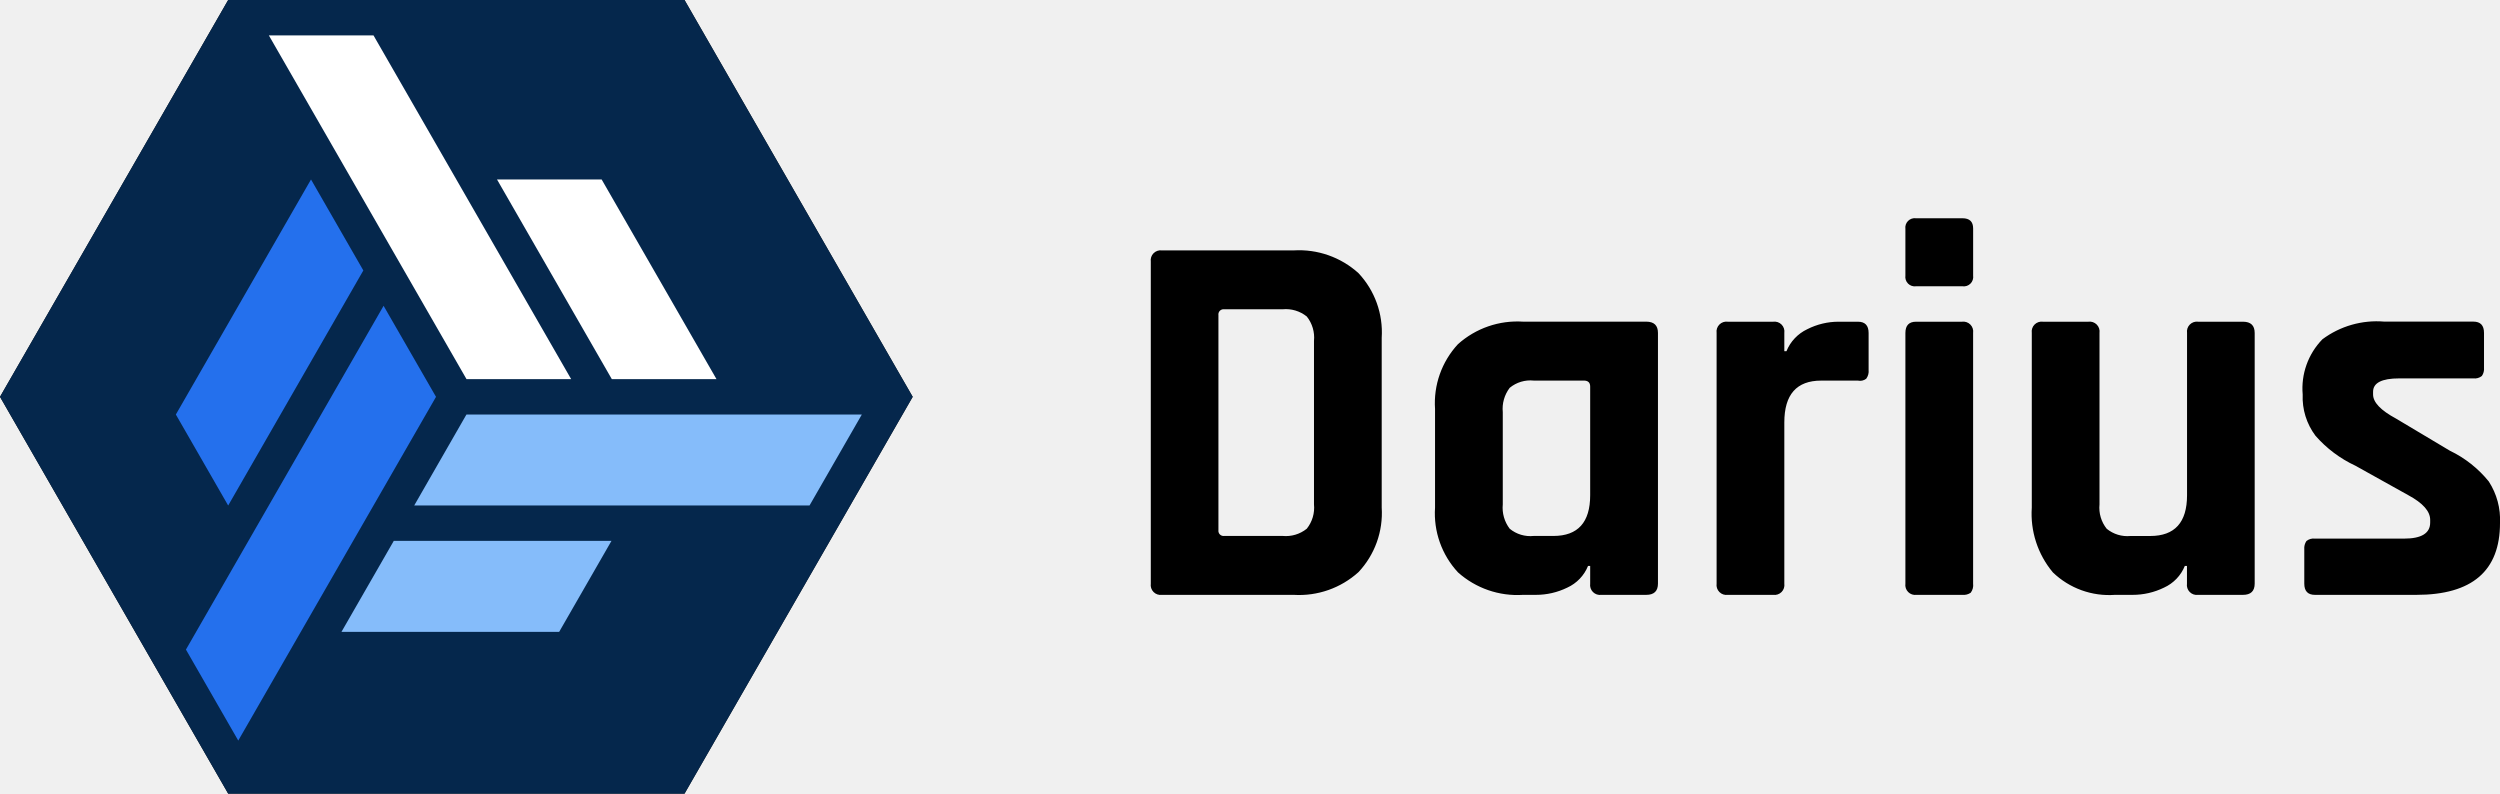
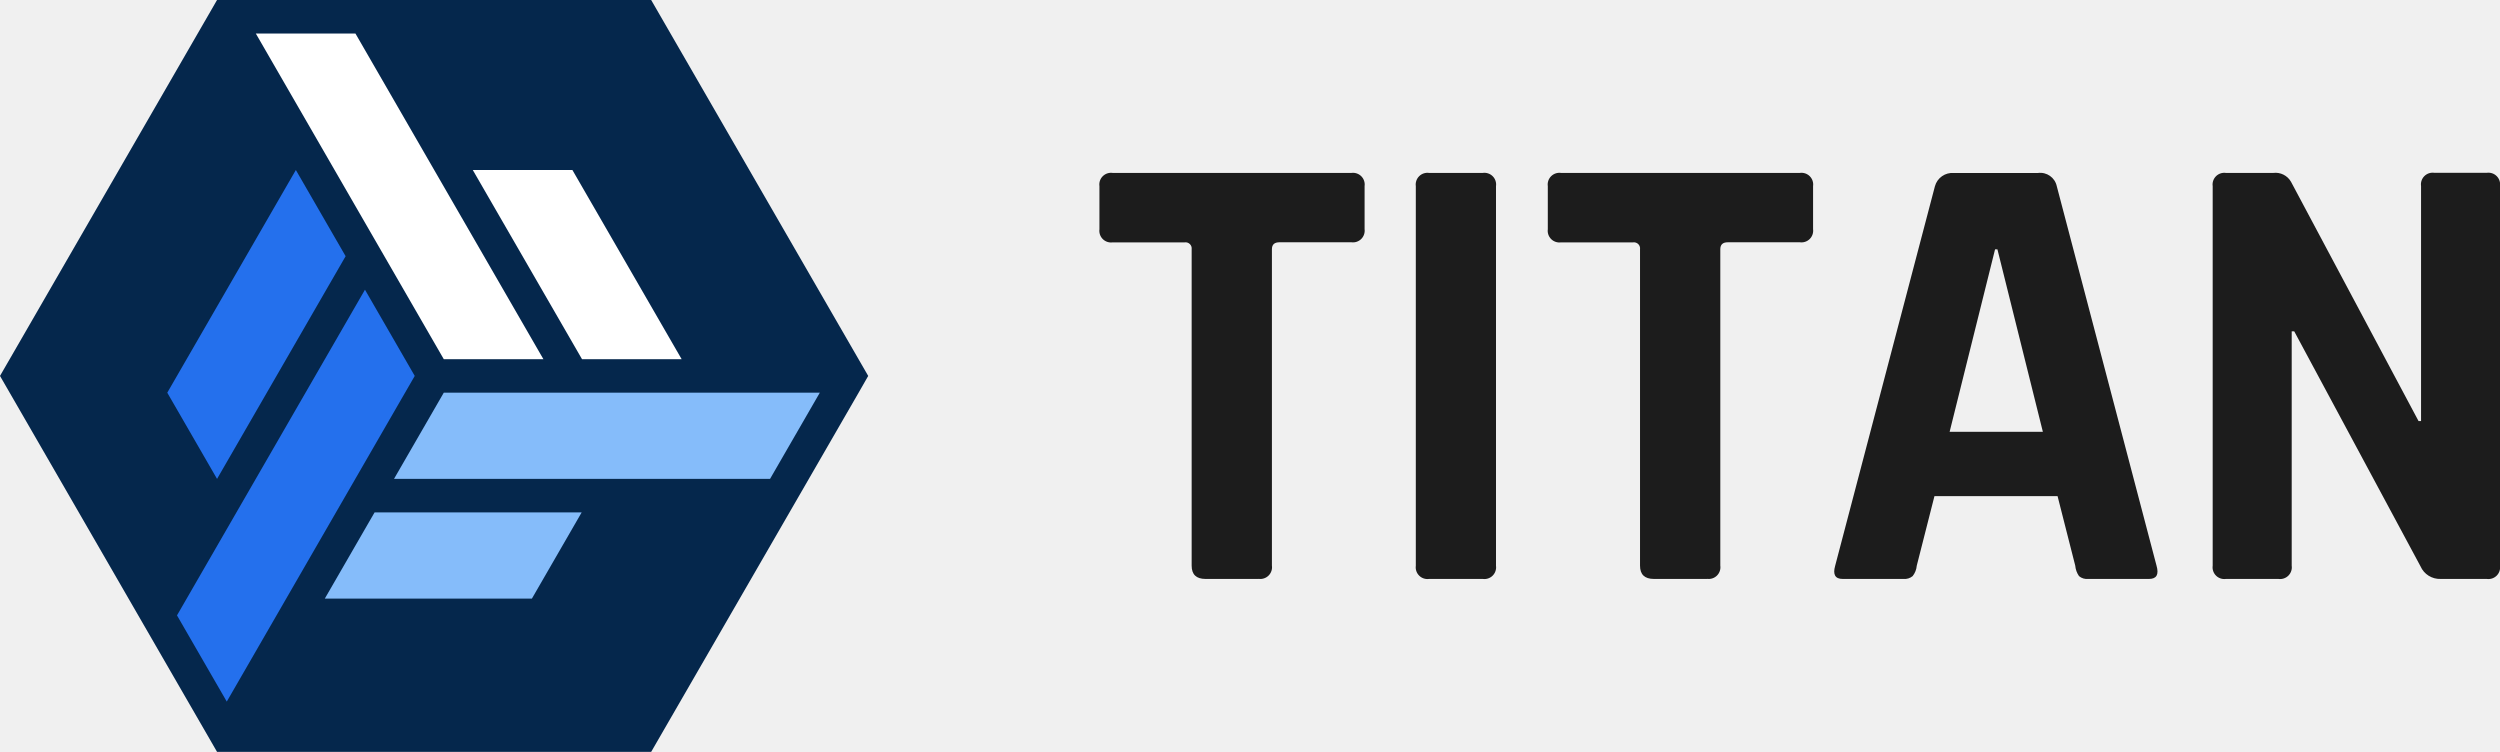
- <svg xmlns="http://www.w3.org/2000/svg" width="126" height="40" viewBox="0 0 126 40">
-   <path data-name="패스 1" d="m11.5 0-.512.892L0 20l7.325 12.739 3.663 6.37.512.891h23l7.325-12.738 3.662-6.37L46 20l-.513-.891L34.5 0z" style="fill:#1c1c1c" />
-   <path data-name="패스 2" d="m11.5 0-.512.892L0 20l7.325 12.739 3.663 6.37.512.891h23l7.325-12.738 3.662-6.37L46 20l-.513-.891L34.5 0z" style="fill:#05274c" />
-   <path data-name="패스 3" d="M47.828 26.114 45.191 30.7H25.267l2.633-4.586zM32.572 37.07H21.6l2.637-4.586h10.972z" transform="translate(-4.391 -5.223)" style="fill:#85bcfa" />
-   <path data-name="패스 4" d="m20.573 15.892-6.812 11.847-2.637-4.586 6.812-11.847z" transform="translate(-2.261 -2.261)" style="fill:#2470ed" />
-   <path data-name="패스 5" d="M24.367 23.854 14.4 41.178l-2.637-4.586 9.962-17.326z" transform="translate(-2.392 -3.853)" style="fill:#2470ed" />
-   <path data-name="패스 6" d="M26.969 19.554 17.007 2.229h5.274l9.962 17.325zm7.324 0L28.506 9.491h5.274l5.788 10.063z" transform="translate(-3.457 -.446)" style="fill:#fff" />
-   <path data-name="패스 7" d="M61.709 27.011h2.93a1.686 1.686 0 0 0 1.223-.364 1.7 1.7 0 0 0 .363-1.229v-8.237a1.7 1.7 0 0 0-.363-1.229 1.686 1.686 0 0 0-1.223-.364h-2.93a.262.262 0 0 0-.3.3v10.826a.262.262 0 0 0 .3.297zM58 29.414V13.187a.5.5 0 0 1 .564-.567h6.639a4.463 4.463 0 0 1 3.266 1.148 4.353 4.353 0 0 1 1.169 3.253v8.56a4.353 4.353 0 0 1-1.169 3.253 4.463 4.463 0 0 1-3.266 1.147h-6.639a.5.5 0 0 1-.564-.567zm19.406.567h-.645a4.486 4.486 0 0 1-3.279-1.134 4.373 4.373 0 0 1-1.156-3.266v-4.969a4.373 4.373 0 0 1 1.156-3.267 4.486 4.486 0 0 1 3.279-1.134h6.209q.591 0 .591.567v12.636q0 .567-.591.567h-2.259a.5.5 0 0 1-.566-.567v-.891h-.108a2.043 2.043 0 0 1-1.046 1.093 3.593 3.593 0 0 1-1.585.365zm2.739-5.022v-5.478q0-.3-.323-.3h-2.524a1.635 1.635 0 0 0-1.209.365 1.748 1.748 0 0 0-.349 1.229v4.644a1.748 1.748 0 0 0 .349 1.229 1.635 1.635 0 0 0 1.209.364h.994q1.853-.001 1.853-2.053zm9.221 5.022h-2.285a.5.5 0 0 1-.564-.567V16.781a.5.5 0 0 1 .564-.567h2.285a.5.5 0 0 1 .564.567v.918h.108a2.1 2.1 0 0 1 1.048-1.107 3.487 3.487 0 0 1 1.586-.378h.968q.538 0 .538.567v1.863a.63.63 0 0 1-.121.445.509.509 0 0 1-.417.094h-1.855q-1.855 0-1.855 2.106v8.125a.5.5 0 0 1-.564.567zm6.666-16.092V11.54a.476.476 0 0 1 .538-.54h2.338q.538 0 .538.513v2.376a.476.476 0 0 1-.538.54h-2.339a.476.476 0 0 1-.537-.54zm0 15.525V16.781q0-.567.538-.567h2.311a.5.5 0 0 1 .564.567v12.633a.625.625 0 0 1-.121.459.627.627 0 0 1-.416.108h-2.312a.5.5 0 0 1-.564-.567zm11.449.567h-.887a4.085 4.085 0 0 1-3.131-1.134 4.606 4.606 0 0 1-1.061-3.266v-8.8a.5.5 0 0 1 .564-.567h2.285a.5.5 0 0 1 .564.567v8.64a1.7 1.7 0 0 0 .363 1.229 1.642 1.642 0 0 0 1.2.364h.994q1.855 0 1.855-2.052v-8.181a.5.5 0 0 1 .564-.567h2.254q.591 0 .591.567v12.633q0 .567-.591.567h-2.258a.5.5 0 0 1-.564-.567v-.891h-.108a2.043 2.043 0 0 1-1.048 1.093 3.593 3.593 0 0 1-1.586.365zm14.3 0h-5.107q-.538 0-.538-.567v-1.733a.634.634 0 0 1 .109-.414.571.571 0 0 1 .43-.121h4.489q1.317 0 1.317-.81v-.135q0-.648-1.1-1.242l-2.665-1.485a6.087 6.087 0 0 1-2.016-1.512 3.234 3.234 0 0 1-.645-2.081 3.553 3.553 0 0 1 .994-2.781 4.58 4.58 0 0 1 3.118-.891h4.489q.538 0 .538.567v1.755a.634.634 0 0 1-.108.418.571.571 0 0 1-.43.122h-3.736q-1.317 0-1.317.675v.135q0 .594 1.156 1.215l2.715 1.62a5.684 5.684 0 0 1 1.962 1.552 3.544 3.544 0 0 1 .564 2.093q0 3.62-4.22 3.62z" />
+ <svg xmlns="http://www.w3.org/2000/svg" width="132.998" height="40" viewBox="0 0 132.998 40">
+   <path data-name="패스 292" d="M82.006 33.1h-2.822q-.739 0-.739-.706V15.565a.327.327 0 0 0-.37-.37h-3.83a.623.623 0 0 1-.706-.7v-2.289a.623.623 0 0 1 .706-.706h12.7a.623.623 0 0 1 .7.706v2.284a.623.623 0 0 1-.7.7h-3.83c-.269 0-.4.124-.4.37v16.83a.624.624 0 0 1-.706.706" transform="translate(-15.05 -2.301)" style="fill:#1c1c1c" />
+   <path data-name="패스 293" d="M98.843 12.206V32.4a.623.623 0 0 1-.706.7h-2.854a.624.624 0 0 1-.706-.7V12.206a.624.624 0 0 1 .706-.706h2.854a.623.623 0 0 1 .706.706" transform="translate(-19.257 -2.301)" style="fill:#1c1c1c" />
+   <path data-name="패스 294" d="M111.82 33.1H109q-.739 0-.739-.706V15.565a.327.327 0 0 0-.37-.37h-3.83a.623.623 0 0 1-.706-.7v-2.289a.623.623 0 0 1 .706-.706h12.7a.623.623 0 0 1 .706.706v2.284a.623.623 0 0 1-.706.7h-3.829c-.27 0-.4.124-.4.37v16.83a.623.623 0 0 1-.7.706" transform="translate(-21.013 -2.301)" style="fill:#1c1c1c" />
+   <path data-name="패스 295" d="M126.075 33.1h-3.225q-.6 0-.4-.7l5.307-20.19a.964.964 0 0 1 1.008-.706h4.468a.9.9 0 0 1 1.008.706l5.307 20.19q.2.7-.4.7h-3.225a.661.661 0 0 1-.5-.15 1.14 1.14 0 0 1-.2-.554l-.941-3.7h-6.55l-.941 3.7a1.027 1.027 0 0 1-.219.554.667.667 0 0 1-.487.15m4.872-17.535-2.418 9.708h4.961l-2.418-9.708z" transform="translate(-24.821 -2.301)" style="fill:#1c1c1c" />
+   <path data-name="패스 296" d="M151.063 33.1h-2.788a.624.624 0 0 1-.706-.706V12.206a.623.623 0 0 1 .706-.706h2.519a.949.949 0 0 1 .941.47l6.785 12.73h.134V12.2a.623.623 0 0 1 .706-.706h2.788a.623.623 0 0 1 .706.706v20.194a.623.623 0 0 1-.706.706H159.7a1.124 1.124 0 0 1-1.075-.672l-6.718-12.5h-.134v12.466a.624.624 0 0 1-.706.706" transform="translate(-29.856 -2.301)" style="fill:#1c1c1c" />
+   <g>
+     <path data-name="패스 298" d="M45.673 19.108 34.641 0H11.547l-.514.891L0 20l7.355 12.739 3.678 6.37.514.892h23.094L42 27.261l3.678-6.37.51-.891z" transform="translate(0 -.001)" style="fill:#05274c" />
+     <path data-name="패스 299" d="M47.935 26.114 45.287 30.7H25.282l2.648-4.586zM32.617 37.07H21.6l2.648-4.586h11.017z" transform="translate(-4.321 -5.224)" style="fill:#85bcfa" />
+     <path data-name="패스 300" d="m20.612 15.892-6.84 11.847-2.648-4.586 6.84-11.847z" transform="translate(-2.225 -2.262)" style="fill:#2470ed" />
+     <path data-name="패스 301" d="m24.418 23.854-10 17.325-2.648-4.586 10-17.326z" transform="translate(-2.354 -3.855)" style="fill:#2470ed" />
+     <path data-name="패스 302" d="m27.01 19.554-10-17.325h5.3l10 17.325zm7.354 0L28.553 9.491h5.3l5.811 10.063z" transform="translate(-3.401 -.446)" style="fill:#fff" />
+   </g>
</svg>
